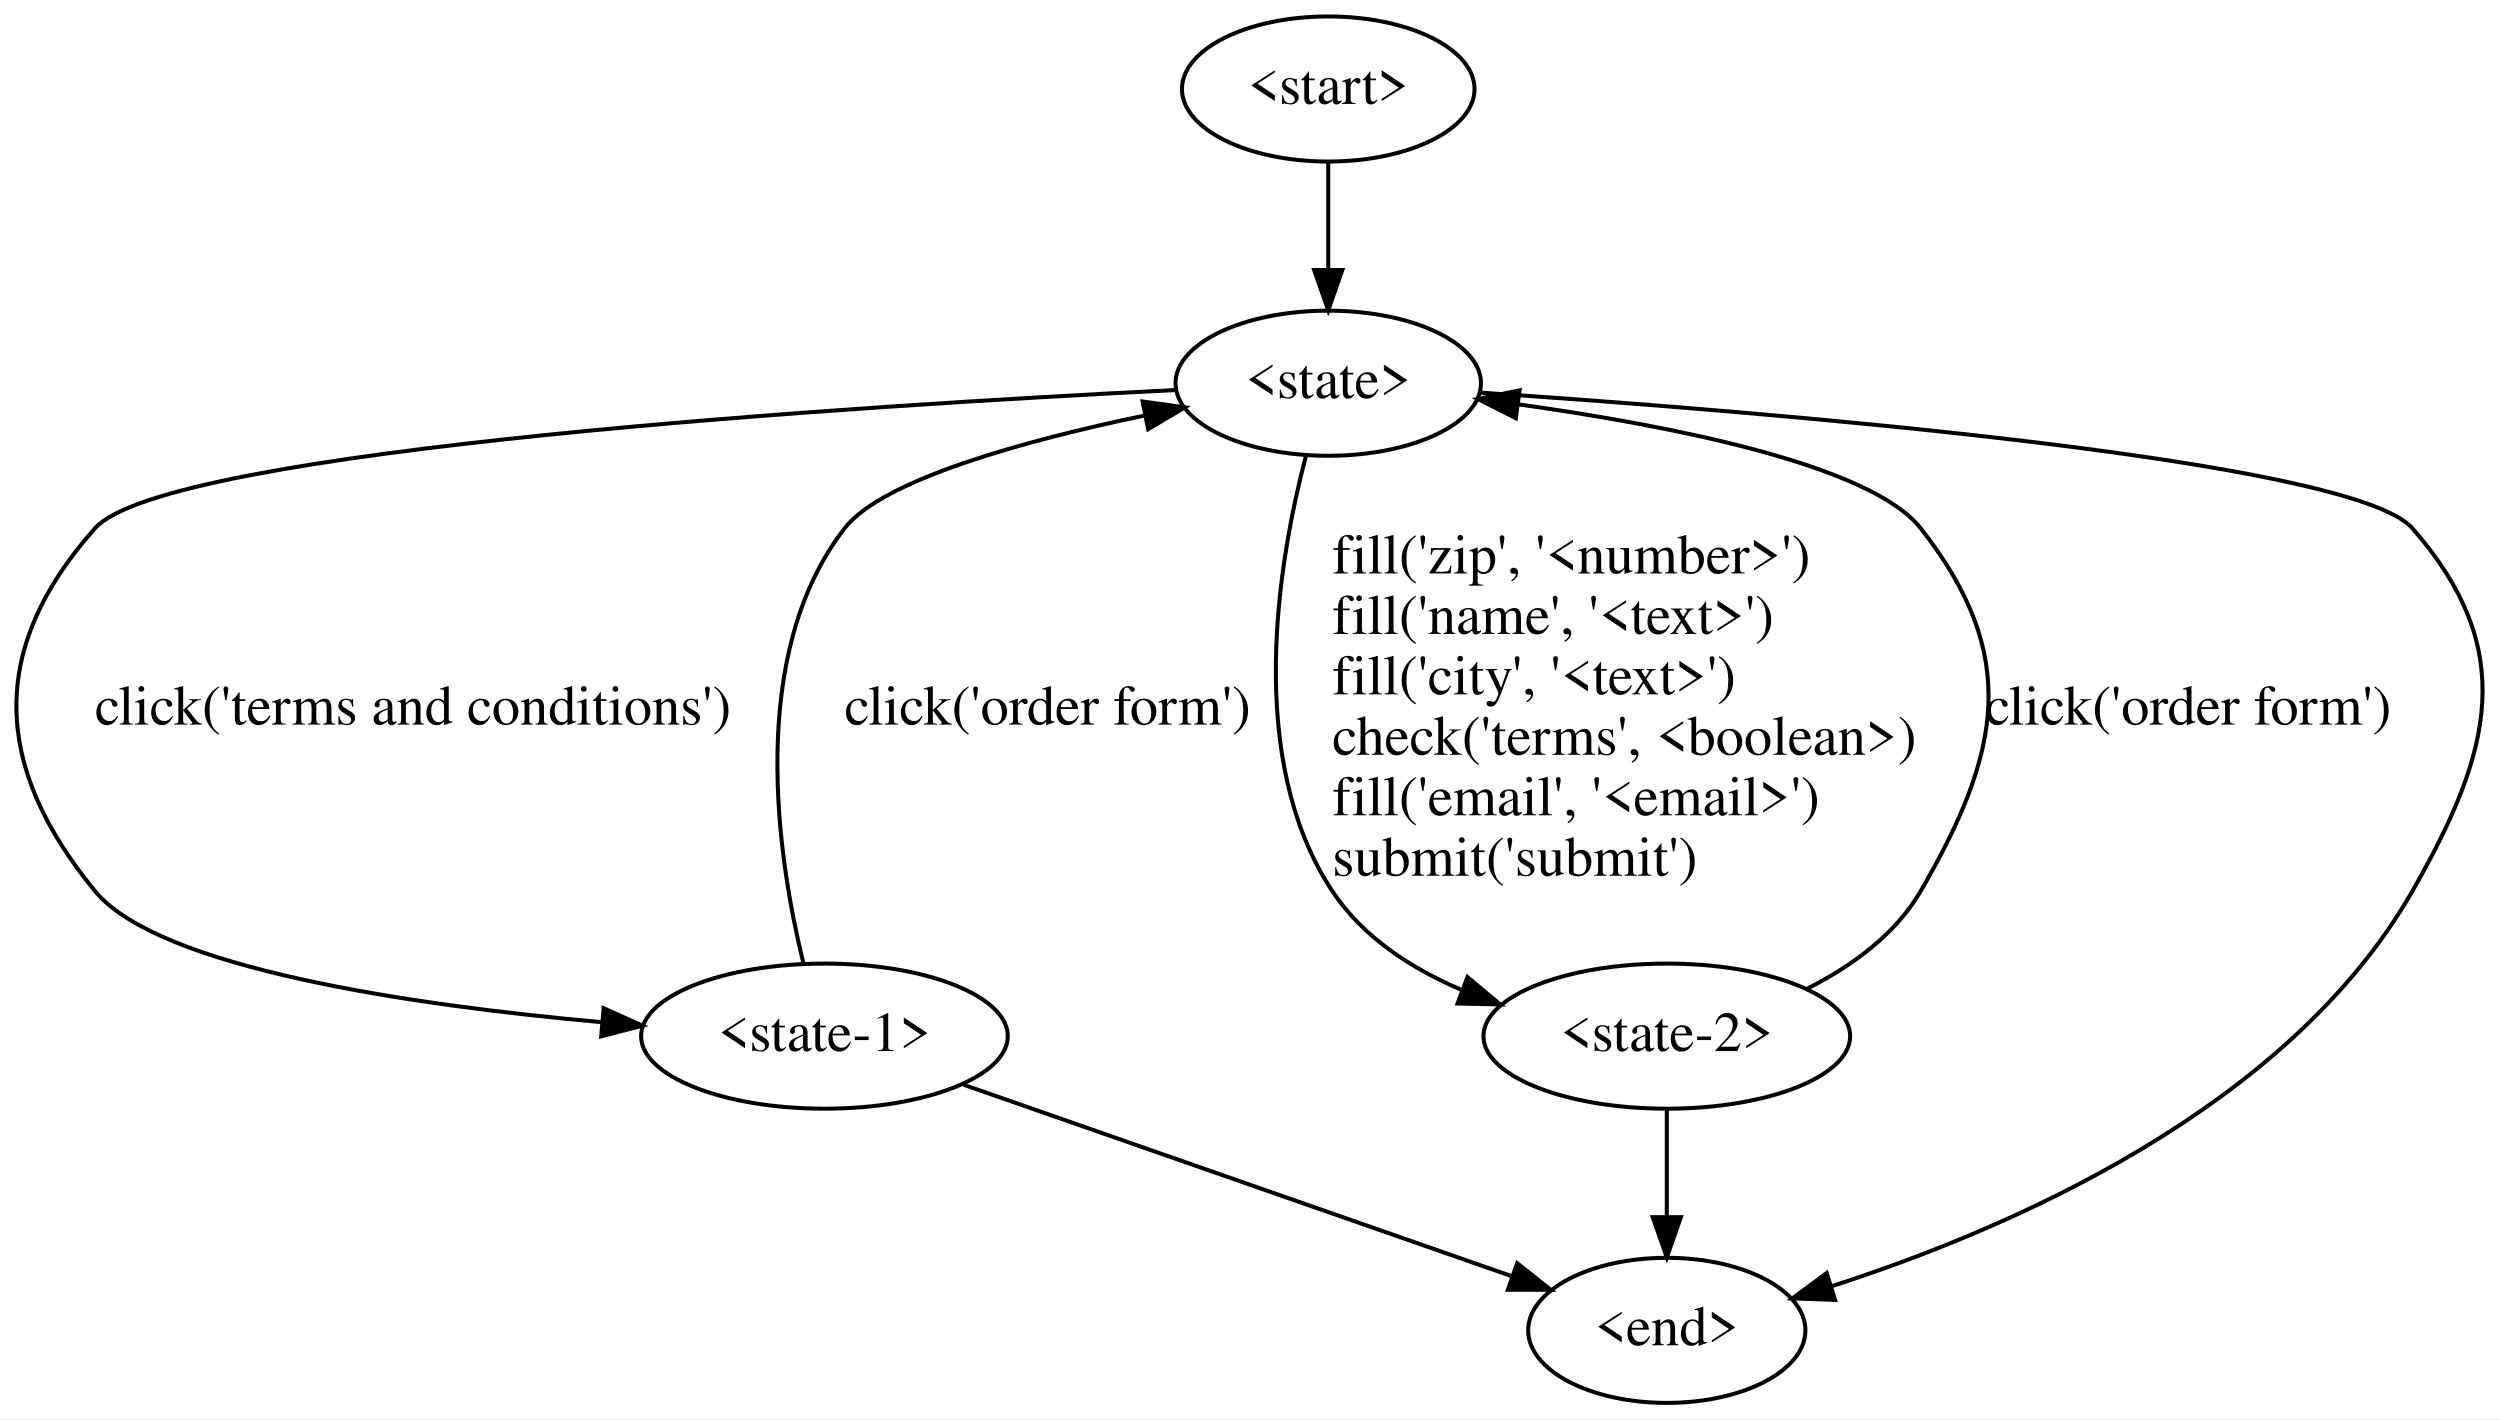
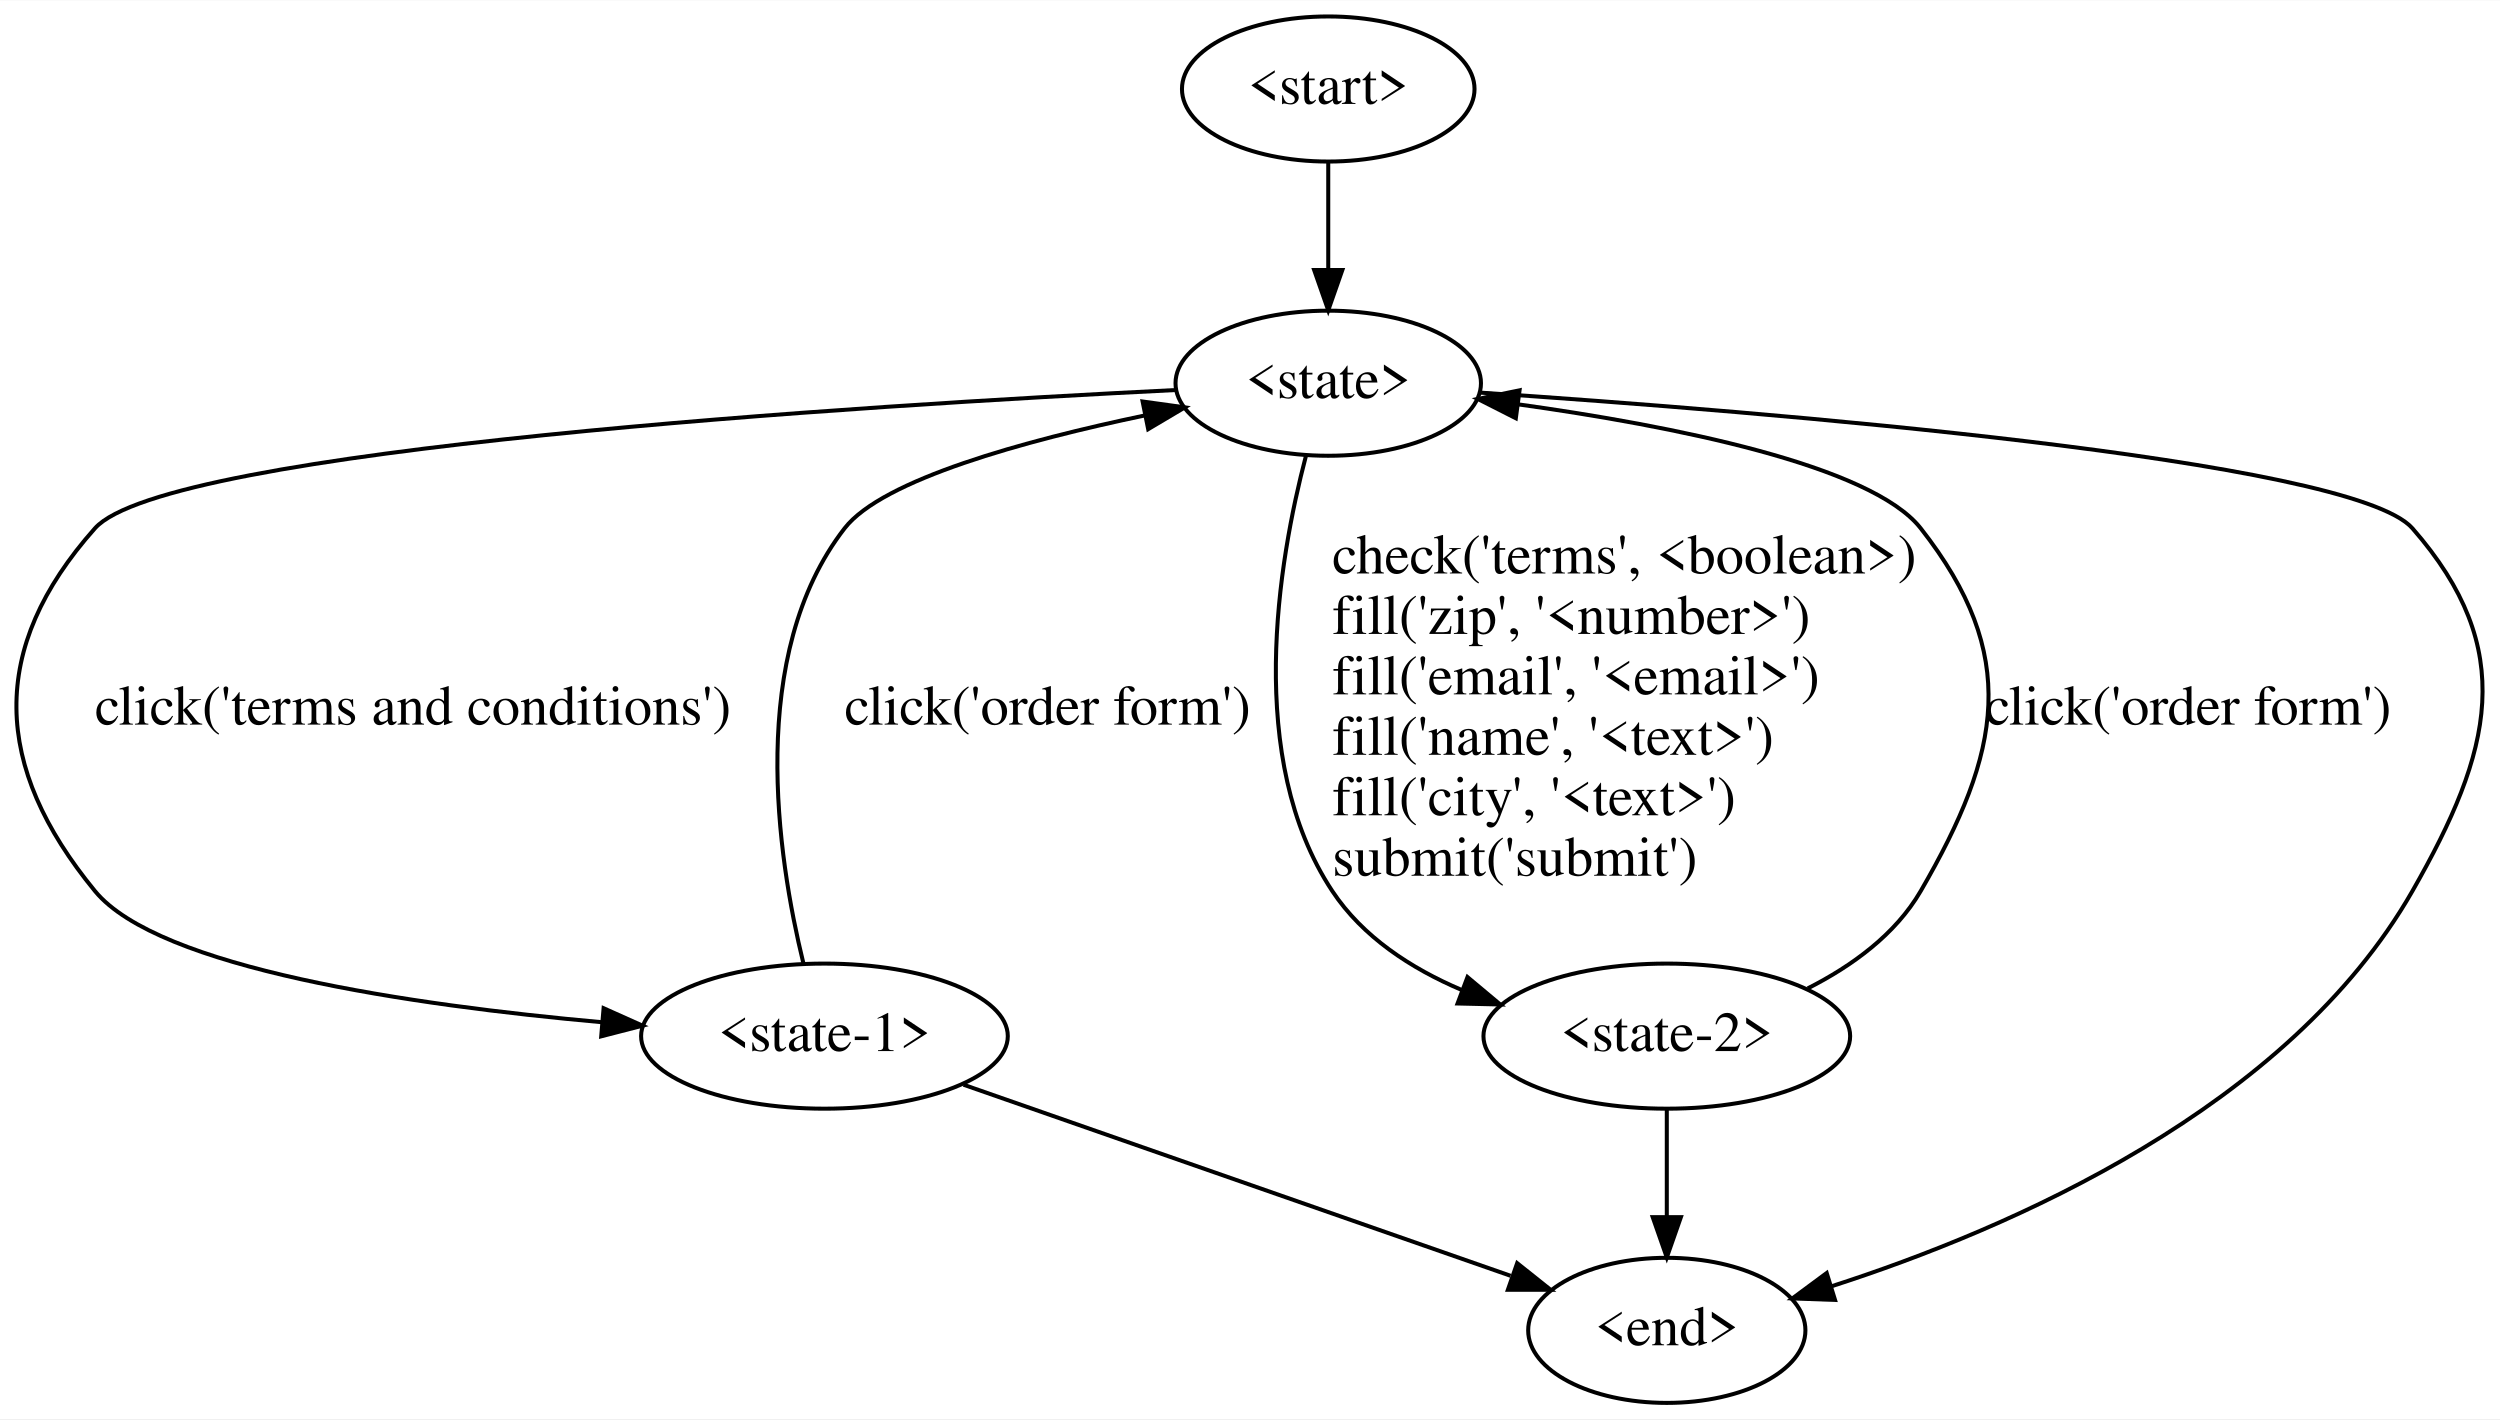
<svg xmlns="http://www.w3.org/2000/svg" width="620pt" height="352pt" viewBox="0.00 0.00 620.29 352.00">
  <g id="graph0" class="graph" transform="scale(1 1) rotate(0) translate(4 348)">
    <polygon fill="#ffffff" stroke="transparent" points="-4,4 -4,-348 616.286,-348 616.286,4 -4,4" />
    <g id="node1" class="node">
      <ellipse fill="none" stroke="#000000" cx="325.559" cy="-326" rx="36.294" ry="18" />
      <text text-anchor="middle" x="325.559" y="-322.3" font-family="Times,serif" font-size="14.00" fill="#000000">&lt;start&gt;</text>
    </g>
    <g id="node2" class="node">
      <ellipse fill="none" stroke="#000000" cx="325.559" cy="-253" rx="37.894" ry="18" />
      <text text-anchor="middle" x="325.559" y="-249.3" font-family="Times,serif" font-size="14.00" fill="#000000">&lt;state&gt;</text>
    </g>
    <g id="edge1" class="edge">
      <path fill="none" stroke="#000000" d="M325.559,-307.955C325.559,-299.883 325.559,-290.176 325.559,-281.182" />
      <polygon fill="#000000" stroke="#000000" points="329.059,-281.09 325.559,-271.09 322.059,-281.09 329.059,-281.09" />
    </g>
    <g id="node3" class="node">
      <ellipse fill="none" stroke="#000000" cx="200.559" cy="-91" rx="45.492" ry="18" />
      <text text-anchor="middle" x="200.559" y="-87.3" font-family="Times,serif" font-size="14.00" fill="#000000">&lt;state-1&gt;</text>
    </g>
    <g id="edge2" class="edge">
      <path fill="none" stroke="#000000" d="M287.97,-251.326C210.145,-247.474 37.132,-236.762 19.559,-217 -7.022,-187.109 -5.817,-157.92 19.559,-127 35.276,-107.849 98.059,-98.698 145.306,-94.455" />
      <polygon fill="#000000" stroke="#000000" points="145.762,-97.929 155.431,-93.598 145.172,-90.954 145.762,-97.929" />
      <text text-anchor="start" x="19.559" y="-168.3" font-family="Times,serif" font-size="14.00" fill="#000000">click('terms and conditions')</text>
    </g>
    <g id="node4" class="node">
      <ellipse fill="none" stroke="#000000" cx="409.559" cy="-91" rx="45.492" ry="18" />
      <text text-anchor="middle" x="409.559" y="-87.3" font-family="Times,serif" font-size="14.00" fill="#000000">&lt;state-2&gt;</text>
    </g>
    <g id="edge3" class="edge">
      <path fill="none" stroke="#000000" d="M320.024,-234.96C313.159,-208.788 304.824,-159.834 326.559,-127 334.09,-115.624 346.065,-107.823 358.602,-102.481" />
      <polygon fill="#000000" stroke="#000000" points="360.108,-105.654 368.235,-98.857 357.643,-99.103 360.108,-105.654" />
-       <text text-anchor="start" x="326.559" y="-205.8" font-family="Times,serif" font-size="14.00" fill="#000000">fill('zip', '&lt;number&gt;')</text>
-       <text text-anchor="start" x="326.559" y="-190.8" font-family="Times,serif" font-size="14.00" fill="#000000">fill('name', '&lt;text&gt;')</text>
-       <text text-anchor="start" x="326.559" y="-175.8" font-family="Times,serif" font-size="14.00" fill="#000000">fill('city', '&lt;text&gt;')</text>
-       <text text-anchor="start" x="326.559" y="-160.8" font-family="Times,serif" font-size="14.00" fill="#000000">check('terms', &lt;boolean&gt;)</text>
-       <text text-anchor="start" x="326.559" y="-145.8" font-family="Times,serif" font-size="14.00" fill="#000000">fill('email', '&lt;email&gt;')</text>
+       <text text-anchor="start" x="326.559" y="-205.8" font-family="Times,serif" font-size="14.00" fill="#000000">check('terms', &lt;boolean&gt;)</text>
+       <text text-anchor="start" x="326.559" y="-190.8" font-family="Times,serif" font-size="14.00" fill="#000000">fill('zip', '&lt;number&gt;')</text>
+       <text text-anchor="start" x="326.559" y="-175.8" font-family="Times,serif" font-size="14.00" fill="#000000">fill('email', '&lt;email&gt;')</text>
+       <text text-anchor="start" x="326.559" y="-160.8" font-family="Times,serif" font-size="14.00" fill="#000000">fill('name', '&lt;text&gt;')</text>
+       <text text-anchor="start" x="326.559" y="-145.8" font-family="Times,serif" font-size="14.00" fill="#000000">fill('city', '&lt;text&gt;')</text>
      <text text-anchor="start" x="326.559" y="-130.8" font-family="Times,serif" font-size="14.00" fill="#000000">submit('submit')</text>
    </g>
    <g id="node5" class="node">
      <ellipse fill="none" stroke="#000000" cx="409.559" cy="-18" rx="34.394" ry="18" />
      <text text-anchor="middle" x="409.559" y="-14.3" font-family="Times,serif" font-size="14.00" fill="#000000">&lt;end&gt;</text>
    </g>
    <g id="edge4" class="edge">
      <path fill="none" stroke="#000000" d="M363.147,-250.678C433.544,-245.943 579.549,-234.153 594.559,-217 620.901,-186.898 614.406,-161.729 594.559,-127 563.778,-73.138 494.84,-43.243 450.361,-28.915" />
      <polygon fill="#000000" stroke="#000000" points="451.303,-25.543 440.715,-25.927 449.232,-32.229 451.303,-25.543" />
    </g>
    <g id="edge5" class="edge">
      <path fill="none" stroke="#000000" d="M195.343,-109.044C188.833,-135.665 181.28,-185.685 205.559,-217 214.928,-229.085 250.205,-238.755 280.105,-245.017" />
      <polygon fill="#000000" stroke="#000000" points="279.499,-248.465 289.993,-247.008 280.881,-241.603 279.499,-248.465" />
      <text text-anchor="start" x="205.559" y="-168.3" font-family="Times,serif" font-size="14.00" fill="#000000">click('order form')</text>
    </g>
    <g id="edge6" class="edge">
      <path fill="none" stroke="#000000" d="M235.071,-78.945C272.428,-65.897 331.87,-45.136 370.805,-31.536" />
      <polygon fill="#000000" stroke="#000000" points="372.435,-34.674 380.721,-28.073 370.127,-28.066 372.435,-34.674" />
    </g>
    <g id="edge7" class="edge">
      <path fill="none" stroke="#000000" d="M444.518,-102.842C455.459,-108.386 466.299,-116.213 472.559,-127 492.636,-161.596 497.251,-185.531 472.559,-217 460.238,-232.702 410.77,-242.446 372.584,-247.774" />
      <polygon fill="#000000" stroke="#000000" points="372.101,-244.307 362.651,-249.097 373.026,-251.245 372.101,-244.307" />
      <text text-anchor="start" x="488.559" y="-168.3" font-family="Times,serif" font-size="14.00" fill="#000000">click('order form')</text>
    </g>
    <g id="edge8" class="edge">
      <path fill="none" stroke="#000000" d="M409.559,-72.955C409.559,-64.883 409.559,-55.176 409.559,-46.182" />
      <polygon fill="#000000" stroke="#000000" points="413.059,-46.09 409.559,-36.09 406.059,-46.09 413.059,-46.09" />
    </g>
  </g>
</svg>
